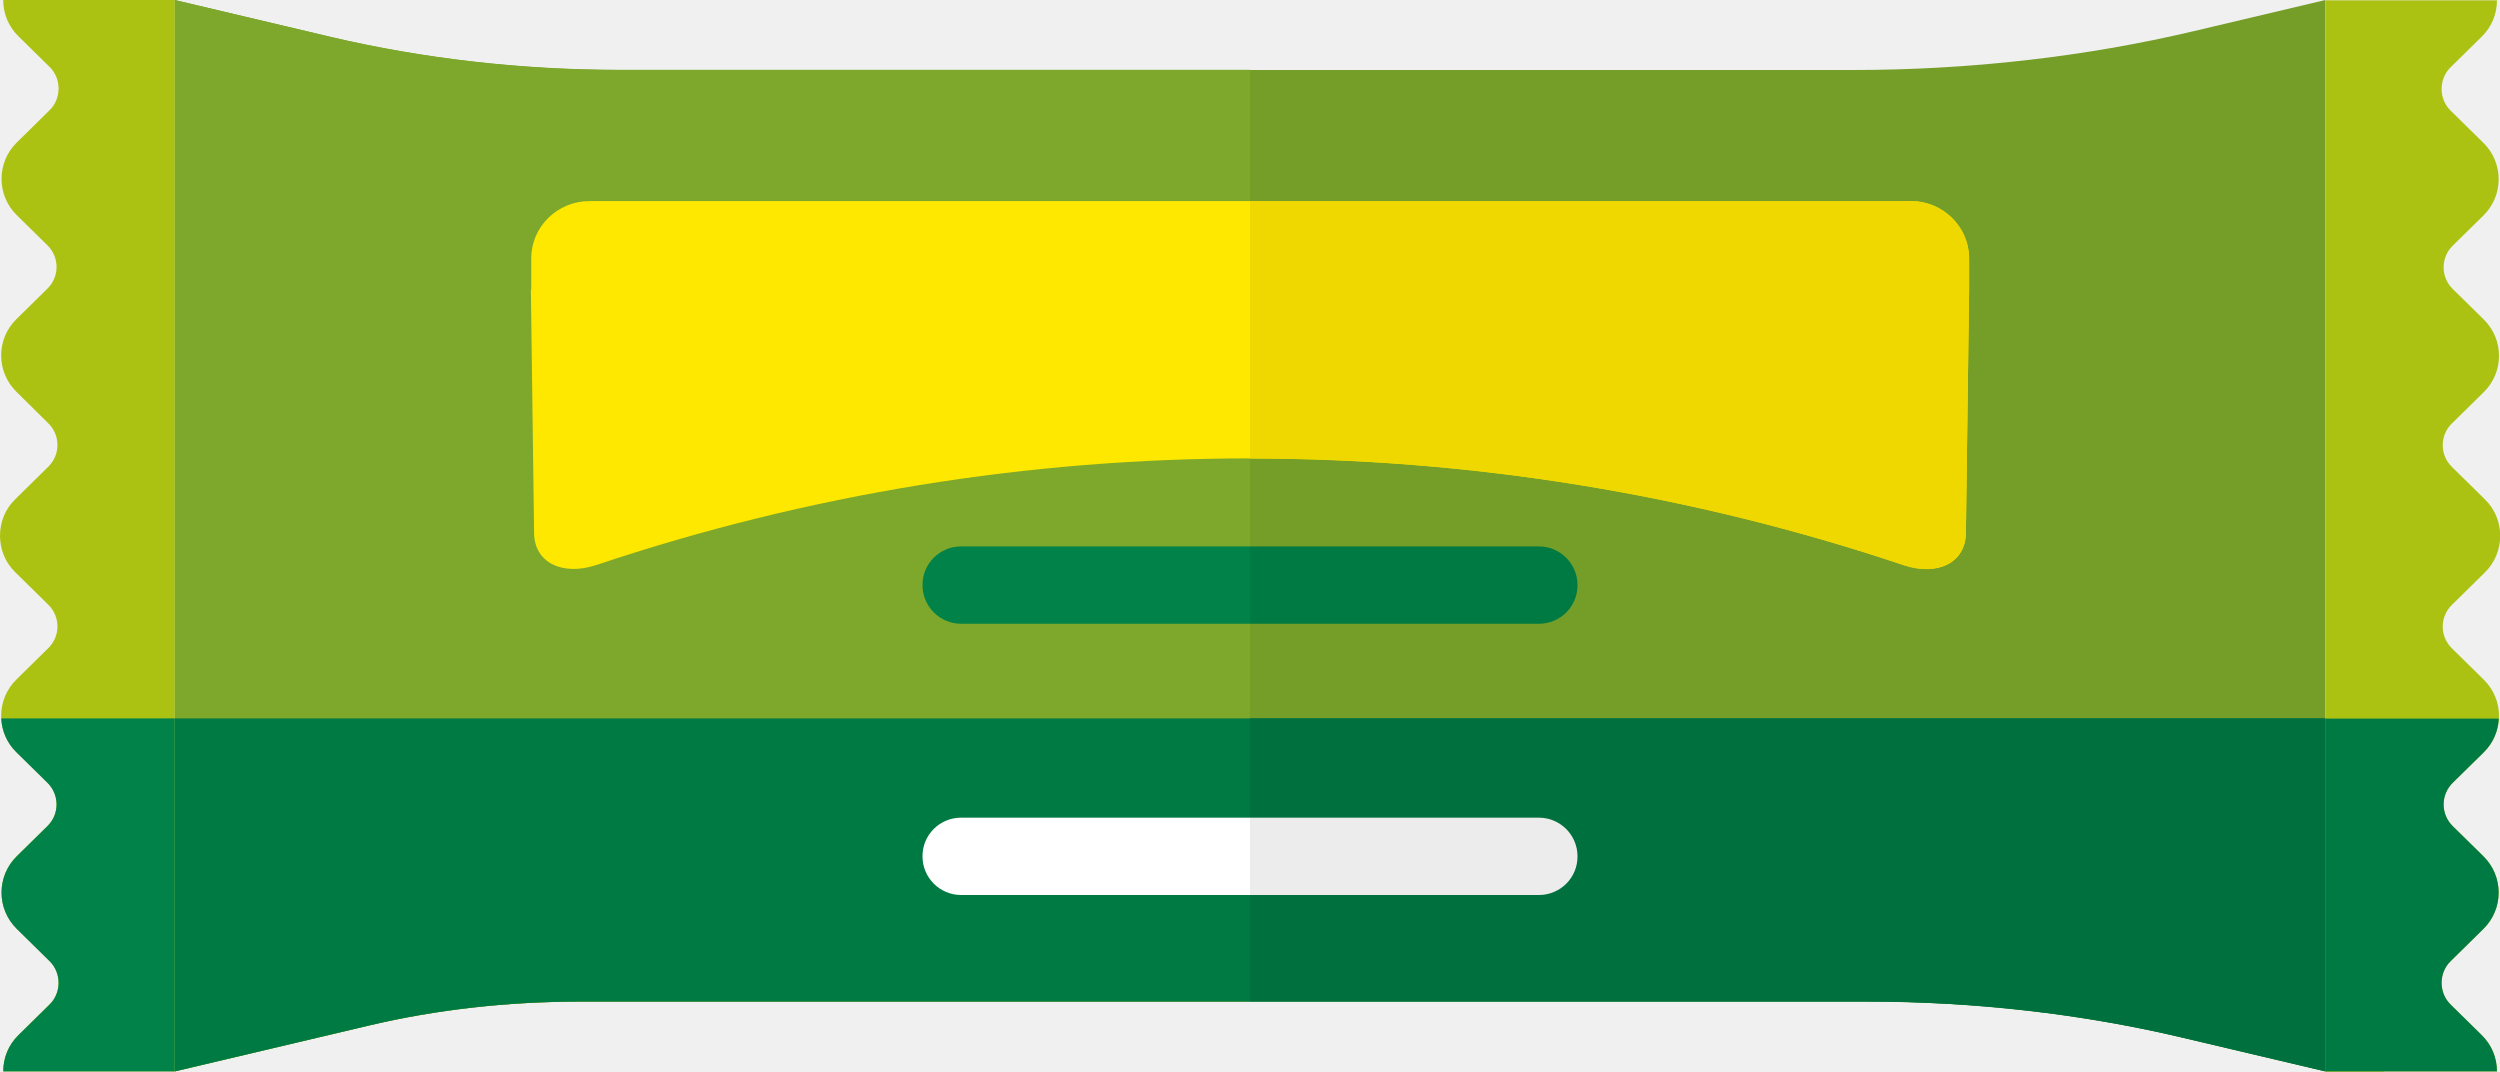
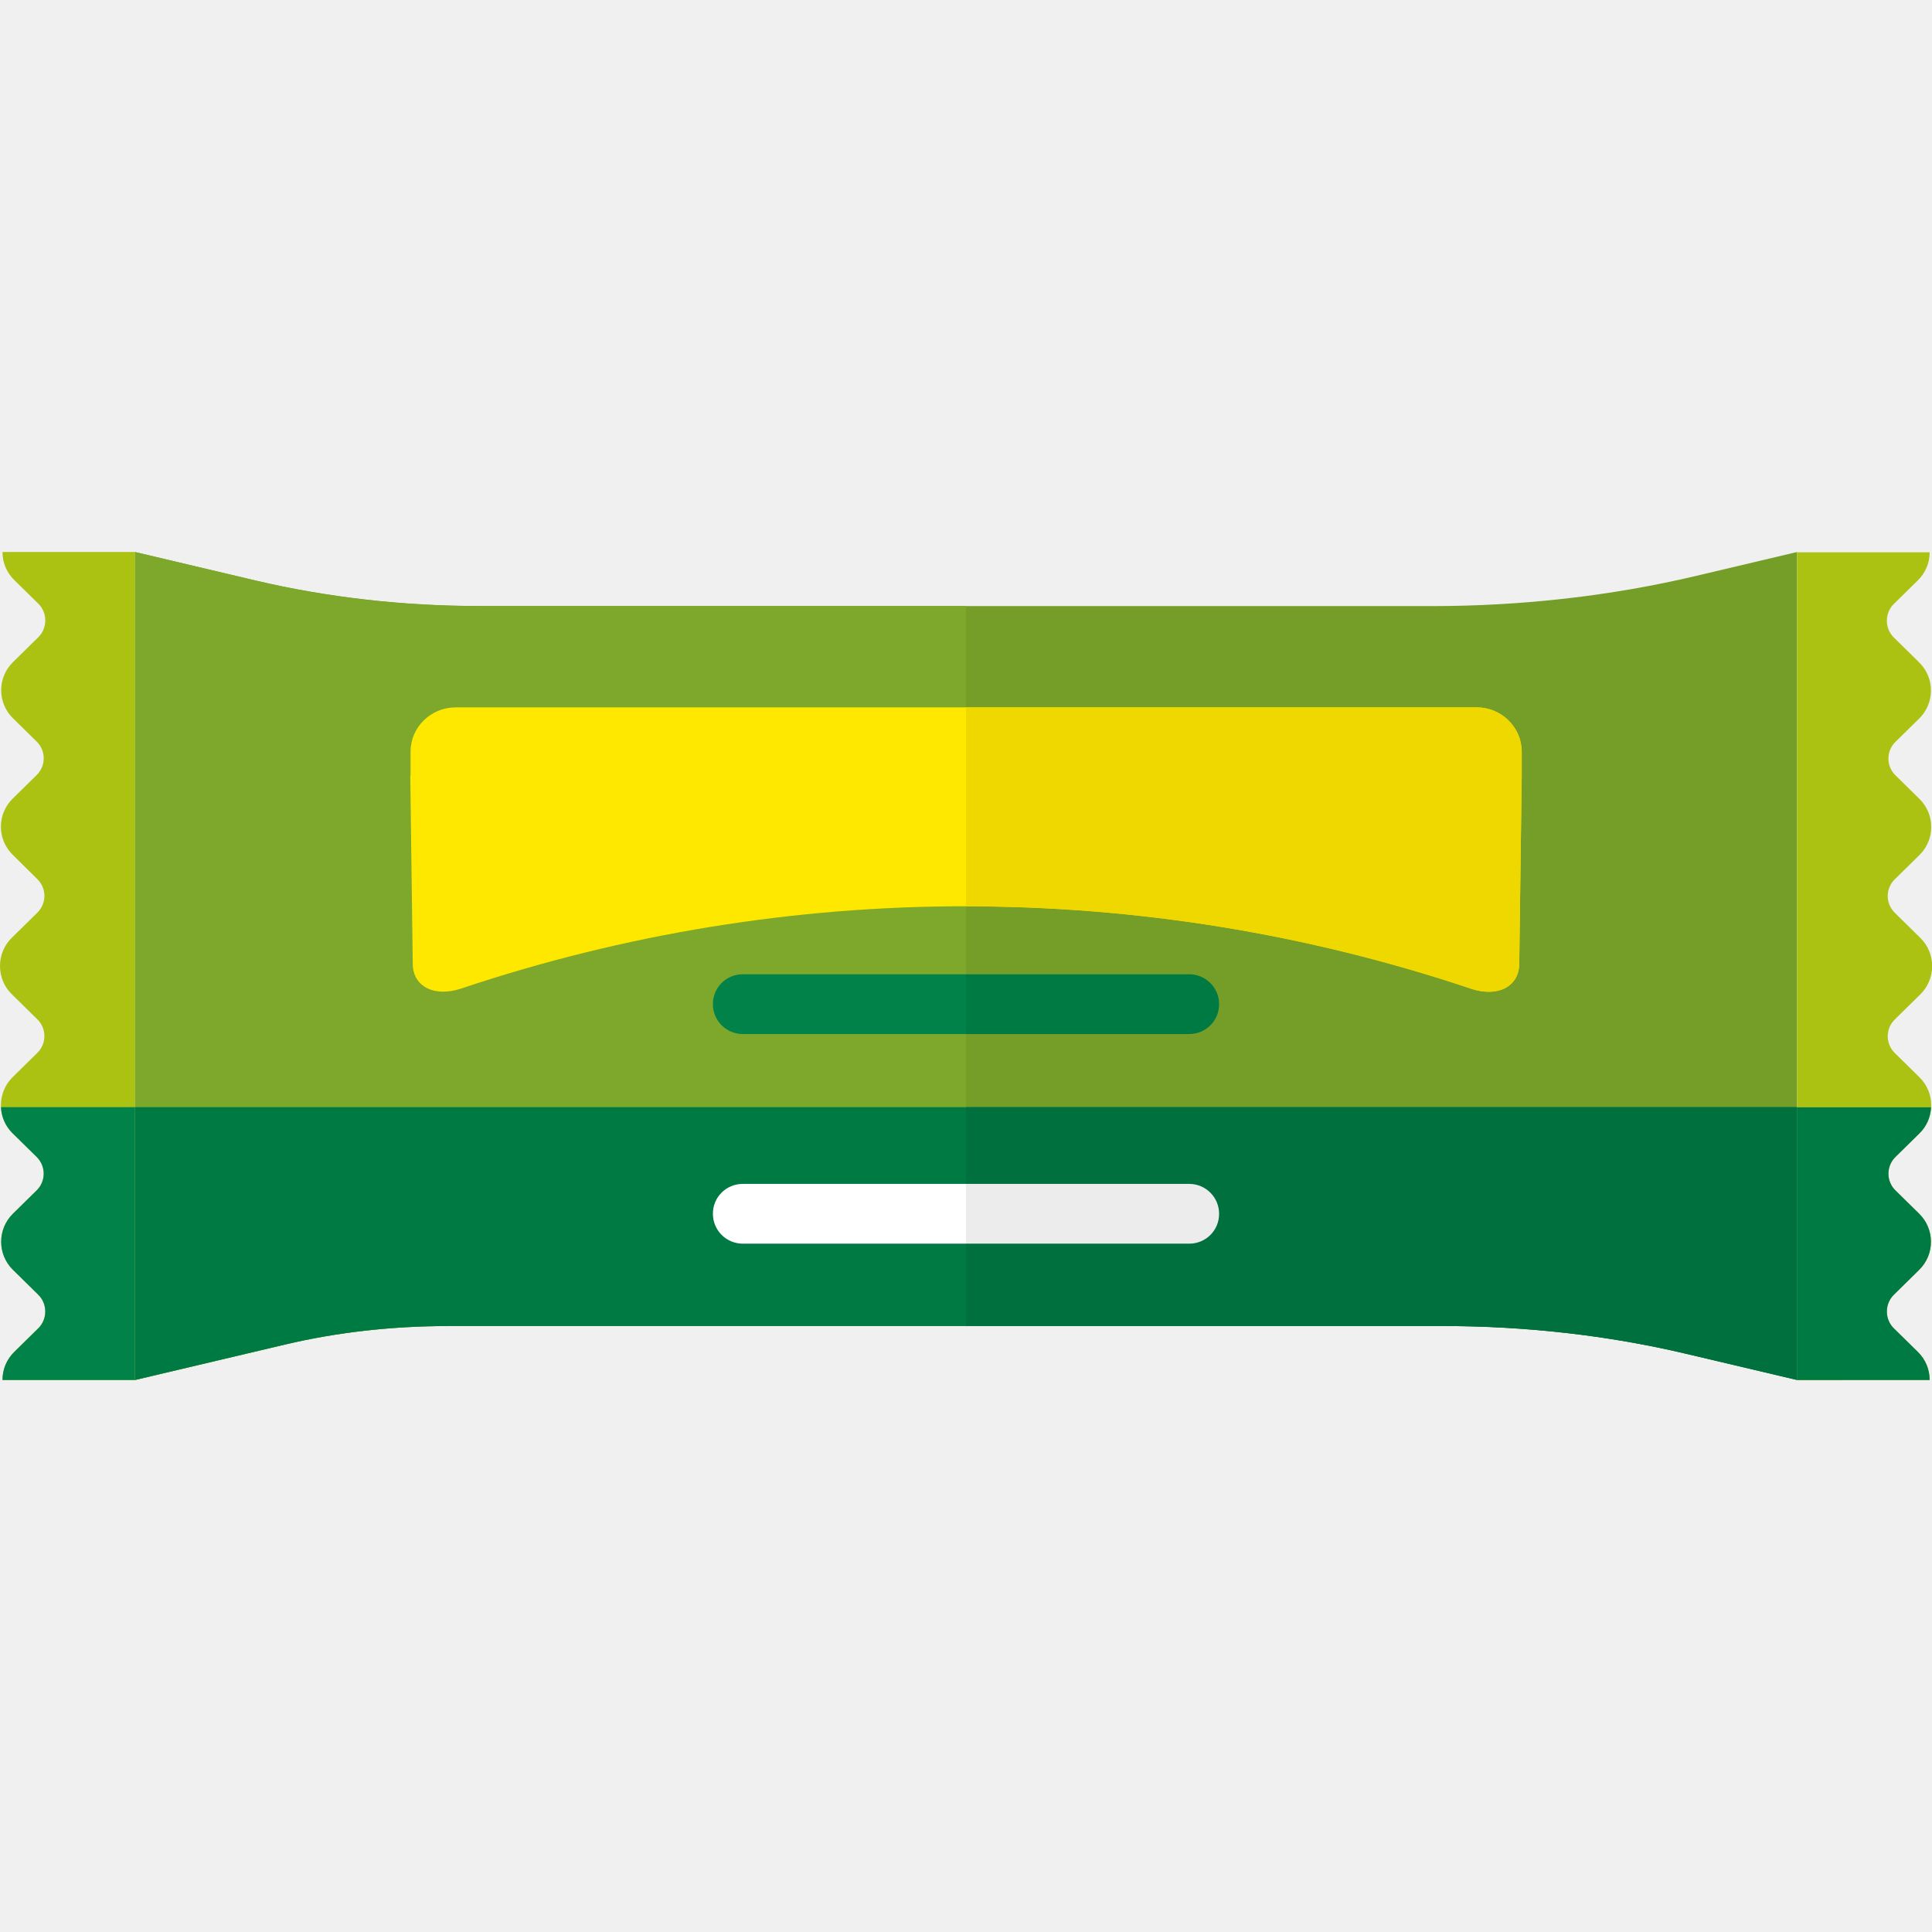
- <svg xmlns="http://www.w3.org/2000/svg" version="1.1" viewBox="0 0 140 60">
-   <path fill="#759E28" d="M122.13,58.09l8.09,1.91V0l-7.35,1.74c-6.09,1.44-12.57,2.18-19.12,2.18H70H34.73   c-5.54,0-11.03-0.63-16.18-1.84L9.78,0v60l10.87-2.57c3.76-0.89,7.76-1.34,11.81-1.34H70h34.54   C110.56,56.09,116.53,56.77,122.13,58.09z" />
-   <path fill="#7DA82B" d="M34.73,3.91c-5.54,0-11.03-0.63-16.18-1.84L9.78,0v60l10.87-2.57c3.76-0.89,7.76-1.34,11.81-1.34H70V3.91   H34.73z" />
-   <path fill="#ABC213" d="M6.5,0L6.5,0L0.18,0c0,0.77,0.3,1.49,0.85,2.03l1.74,1.71C3.1,4.06,3.28,4.49,3.28,4.96   c0,0.46-0.18,0.9-0.51,1.22l-1.83,1.8c-1.14,1.12-1.14,2.95,0,4.07l1.71,1.68c0.69,0.67,0.69,1.77,0,2.44l-1.73,1.7   c-1.14,1.12-1.14,2.95,0,4.07L2.7,23.7c0.69,0.67,0.69,1.77,0,2.44l-1.84,1.81C0.28,28.51,0,29.26,0,30c0,0.74,0.28,1.49,0.86,2.05   l1.84,1.81c0.69,0.67,0.69,1.77,0,2.44l-1.78,1.75c-1.14,1.12-1.14,2.95,0,4.07l1.73,1.7c0.69,0.67,0.69,1.77,0,2.44l-1.71,1.68   c-1.14,1.12-1.14,2.95,0,4.07l1.83,1.8c0.33,0.32,0.51,0.76,0.51,1.22s-0.18,0.9-0.51,1.22l-1.74,1.71   C0.48,58.51,0.18,59.23,0.18,60H6.5h3.28V0H6.5z" />
-   <path fill="#ABC213" d="M133.5,60L133.5,60l6.33,0c0-0.77-0.3-1.49-0.85-2.03l-1.74-1.71c-0.33-0.32-0.51-0.76-0.51-1.22   c0-0.46,0.18-0.9,0.51-1.22l1.83-1.8c1.14-1.12,1.14-2.95,0-4.07l-1.71-1.68c-0.69-0.67-0.69-1.77,0-2.44l1.73-1.7   c1.14-1.12,1.14-2.95,0-4.07l-1.78-1.75c-0.69-0.67-0.69-1.77,0-2.44l1.84-1.81c0.58-0.57,0.86-1.31,0.86-2.05   c0-0.74-0.28-1.49-0.86-2.05l-1.84-1.81c-0.69-0.67-0.69-1.77,0-2.44l1.78-1.75c1.14-1.12,1.14-2.95,0-4.07l-1.73-1.7   c-0.69-0.67-0.69-1.77,0-2.44l1.71-1.68c1.14-1.12,1.14-2.95,0-4.07l-1.83-1.8c-0.33-0.32-0.51-0.76-0.51-1.22   c0-0.46,0.18-0.9,0.51-1.22l1.74-1.71c0.55-0.54,0.85-1.26,0.85-2.03h-6.33h-3.28v60H133.5z" />
-   <path fill="#007A43" d="M20.66,57.43c3.76-0.89,7.76-1.34,11.81-1.34H70h34.54c6.02,0,11.99,0.68,17.59,2l8.09,1.91V40.23H9.78V60   L20.66,57.43z" />
-   <path fill="#00713E" d="M70,40.23v15.85h0h34.54c6.02,0,11.99,0.68,17.59,2l8.09,1.91V40.23H70z" />
-   <path fill="#008249" d="M2.65,43.83c0.69,0.67,0.69,1.77,0,2.44l-1.71,1.68c-1.14,1.12-1.14,2.95,0,4.07l1.83,1.8   c0.33,0.32,0.51,0.76,0.51,1.22c0,0.46-0.18,0.9-0.51,1.22l-1.74,1.71C0.48,58.51,0.18,59.23,0.18,60H6.5h3.28V40.23H0.07   c0.03,0.69,0.31,1.37,0.84,1.89L2.65,43.83z" />
-   <path fill="#007A43" d="M130.22,60h3.28v0h6.33c0-0.77-0.3-1.49-0.85-2.03l-1.74-1.71c-0.33-0.32-0.51-0.76-0.51-1.22   c0-0.46,0.18-0.9,0.51-1.22l1.83-1.8c1.14-1.12,1.14-2.95,0-4.07l-1.71-1.68c-0.69-0.67-0.69-1.77,0-2.44l1.73-1.7   c0.53-0.52,0.81-1.2,0.84-1.89h-9.71V60z" />
-   <path fill="#ECECEC" d="M86.18,50.12H70v-4.33h16.18c1.19,0,2.16,0.97,2.16,2.16v0C88.35,49.15,87.38,50.12,86.18,50.12z" />
-   <path fill="#FFFFFF" d="M53.82,45.79H70v4.33H53.82c-1.19,0-2.16-0.97-2.16-2.16v0C51.65,46.76,52.62,45.79,53.82,45.79z" />
-   <path fill="#007A43" d="M86.18,34.93H70V30.6h16.18c1.19,0,2.16,0.97,2.16,2.16v0C88.35,33.96,87.38,34.93,86.18,34.93z" />
-   <path fill="#008249" d="M53.82,30.6H70v4.33H53.82c-1.19,0-2.16-0.97-2.16-2.16v0C51.65,31.57,52.62,30.6,53.82,30.6z" />
-   <path fill="#FFE800" d="M107.01,11.26H33.01c-1.79,0-3.26,1.44-3.26,3.2v1.76h-0.02c0.06,4.55,0.12,9.1,0.18,13.64   c0.02,1.65,1.58,2.41,3.49,1.78c23.72-7.96,49.47-7.96,73.2,0c1.9,0.64,3.46-0.13,3.49-1.78c0.06-4.54,0.12-9.09,0.18-13.63h0v-1.78   C110.26,12.7,108.8,11.26,107.01,11.26z" />
-   <path fill="#EFD700" d="M107.01,11.26H70v14.42c12.37,0,24.74,1.99,36.6,5.97c1.9,0.64,3.46-0.13,3.49-1.78   c0.06-4.54,0.12-9.09,0.18-13.63h0v-1.78C110.26,12.7,108.8,11.26,107.01,11.26z" />
+ <svg xmlns="http://www.w3.org/2000/svg" version="1.1" viewBox="0 0 140 140">
+   <path fill="#759E28" d="M122.13,98.09l8.09,1.91V40l-7.35,1.74c-6.09,1.44-12.57,2.18-19.12,2.18H70H34.73 c-5.54,0-11.03-0.63-16.18-1.84L9.78,40v60l10.87-2.57c3.76-0.89,7.76-1.34,11.81-1.34H70h34.54 C110.56,96.09,116.53,96.77,122.13,98.09z" />
+   <path fill="#7DA82B" d="M34.73,43.91c-5.54,0-11.03-0.63-16.18-1.84L9.78,40v60l10.87-2.57c3.76-0.89,7.76-1.34,11.81-1.34H70V43.91 H34.73z" />
+   <path fill="#ABC213" d="M6.5,40L6.5,40H0.18c0,0.77,0.3,1.49,0.85,2.03l1.74,1.71c0.33,0.32,0.51,0.75,0.51,1.22 c0,0.46-0.18,0.9-0.51,1.22l-1.83,1.8c-1.14,1.12-1.14,2.95,0,4.07l1.71,1.68c0.69,0.67,0.69,1.77,0,2.44l-1.73,1.7 c-1.14,1.12-1.14,2.95,0,4.07L2.7,63.7c0.69,0.67,0.69,1.77,0,2.44l-1.84,1.81C0.28,68.51,0,69.26,0,70s0.28,1.49,0.86,2.05 l1.84,1.81c0.69,0.67,0.69,1.77,0,2.44l-1.78,1.75c-1.14,1.12-1.14,2.95,0,4.07l1.73,1.7c0.69,0.67,0.69,1.77,0,2.44l-1.71,1.68 c-1.14,1.12-1.14,2.95,0,4.07l1.83,1.8c0.33,0.32,0.51,0.76,0.51,1.22s-0.18,0.9-0.51,1.22l-1.74,1.71 c-0.55,0.55-0.85,1.27-0.85,2.04H6.5h3.28V40H6.5z" />
+   <path fill="#ABC213" d="M133.5,100L133.5,100h6.33c0-0.77-0.3-1.49-0.85-2.03l-1.74-1.71c-0.33-0.32-0.51-0.76-0.51-1.22 s0.18-0.9,0.51-1.22l1.83-1.8c1.14-1.12,1.14-2.95,0-4.07l-1.71-1.68c-0.69-0.67-0.69-1.77,0-2.44l1.73-1.7 c1.14-1.12,1.14-2.95,0-4.07l-1.78-1.75c-0.69-0.67-0.69-1.77,0-2.44l1.84-1.81c0.58-0.57,0.86-1.31,0.86-2.05s-0.28-1.49-0.86-2.05 l-1.84-1.81c-0.69-0.67-0.69-1.77,0-2.44l1.78-1.75c1.14-1.12,1.14-2.95,0-4.07l-1.73-1.7c-0.69-0.67-0.69-1.77,0-2.44l1.71-1.68 c1.14-1.12,1.14-2.95,0-4.07l-1.83-1.8c-0.33-0.32-0.51-0.76-0.51-1.22c0-0.46,0.18-0.9,0.51-1.22l1.74-1.71 c0.55-0.54,0.85-1.26,0.85-2.03h-6.33h-3.28v60h3.28V100z" />
+   <path fill="#007A43" d="M20.66,97.43c3.76-0.89,7.76-1.34,11.81-1.34H70h34.54c6.02,0,11.99,0.68,17.59,2l8.09,1.91V80.23H9.78V100 L20.66,97.43z" />
+   <path fill="#00713E" d="M70,80.23v15.85l0,0h34.54c6.02,0,11.99,0.68,17.59,2l8.09,1.91V80.23H70z" />
+   <path fill="#008249" d="M2.65,83.83c0.69,0.67,0.69,1.77,0,2.44l-1.71,1.68c-1.14,1.12-1.14,2.95,0,4.07l1.83,1.8 c0.33,0.32,0.51,0.76,0.51,1.22s-0.18,0.9-0.51,1.22l-1.74,1.71c-0.55,0.54-0.85,1.26-0.85,2.03H6.5h3.28V80.23H0.07 c0.03,0.69,0.31,1.37,0.84,1.89L2.65,83.83z" />
+   <path fill="#007A43" d="M130.22,100h3.28l0,0h6.33c0-0.77-0.3-1.49-0.85-2.03l-1.74-1.71c-0.33-0.32-0.51-0.76-0.51-1.22 s0.18-0.9,0.51-1.22l1.83-1.8c1.14-1.12,1.14-2.95,0-4.07l-1.71-1.68c-0.69-0.67-0.69-1.77,0-2.44l1.73-1.7 c0.53-0.52,0.81-1.2,0.84-1.89h-9.71L130.22,100L130.22,100z" />
+   <path fill="#ECECEC" d="M86.18,90.12H70v-4.33h16.18c1.19,0,2.16,0.97,2.16,2.16l0,0C88.35,89.15,87.38,90.12,86.18,90.12z" />
+   <path fill="#FFFFFF" d="M53.82,85.79H70v4.33H53.82c-1.19,0-2.16-0.97-2.16-2.16l0,0C51.65,86.76,52.62,85.79,53.82,85.79z" />
+   <path fill="#007A43" d="M86.18,74.93H70V70.6h16.18c1.19,0,2.16,0.97,2.16,2.16l0,0C88.35,73.96,87.38,74.93,86.18,74.93z" />
+   <path fill="#008249" d="M53.82,70.6H70v4.33H53.82c-1.19,0-2.16-0.97-2.16-2.16l0,0C51.65,71.57,52.62,70.6,53.82,70.6z" />
+   <path fill="#FFE800" d="M107.01,51.26h-74c-1.79,0-3.26,1.44-3.26,3.2v1.76h-0.02c0.06,4.55,0.12,9.1,0.18,13.64 c0.02,1.65,1.58,2.41,3.49,1.78c23.72-7.96,49.47-7.96,73.2,0c1.9,0.64,3.46-0.13,3.49-1.78c0.06-4.54,0.12-9.09,0.18-13.63l0,0 v-1.78C110.26,52.7,108.8,51.26,107.01,51.26z" />
+   <path fill="#EFD700" d="M107.01,51.26H70v14.42c12.37,0,24.74,1.99,36.6,5.97c1.9,0.64,3.46-0.13,3.49-1.78 c0.06-4.54,0.12-9.09,0.18-13.63l0,0v-1.78C110.26,52.7,108.8,51.26,107.01,51.26z" />
</svg>
